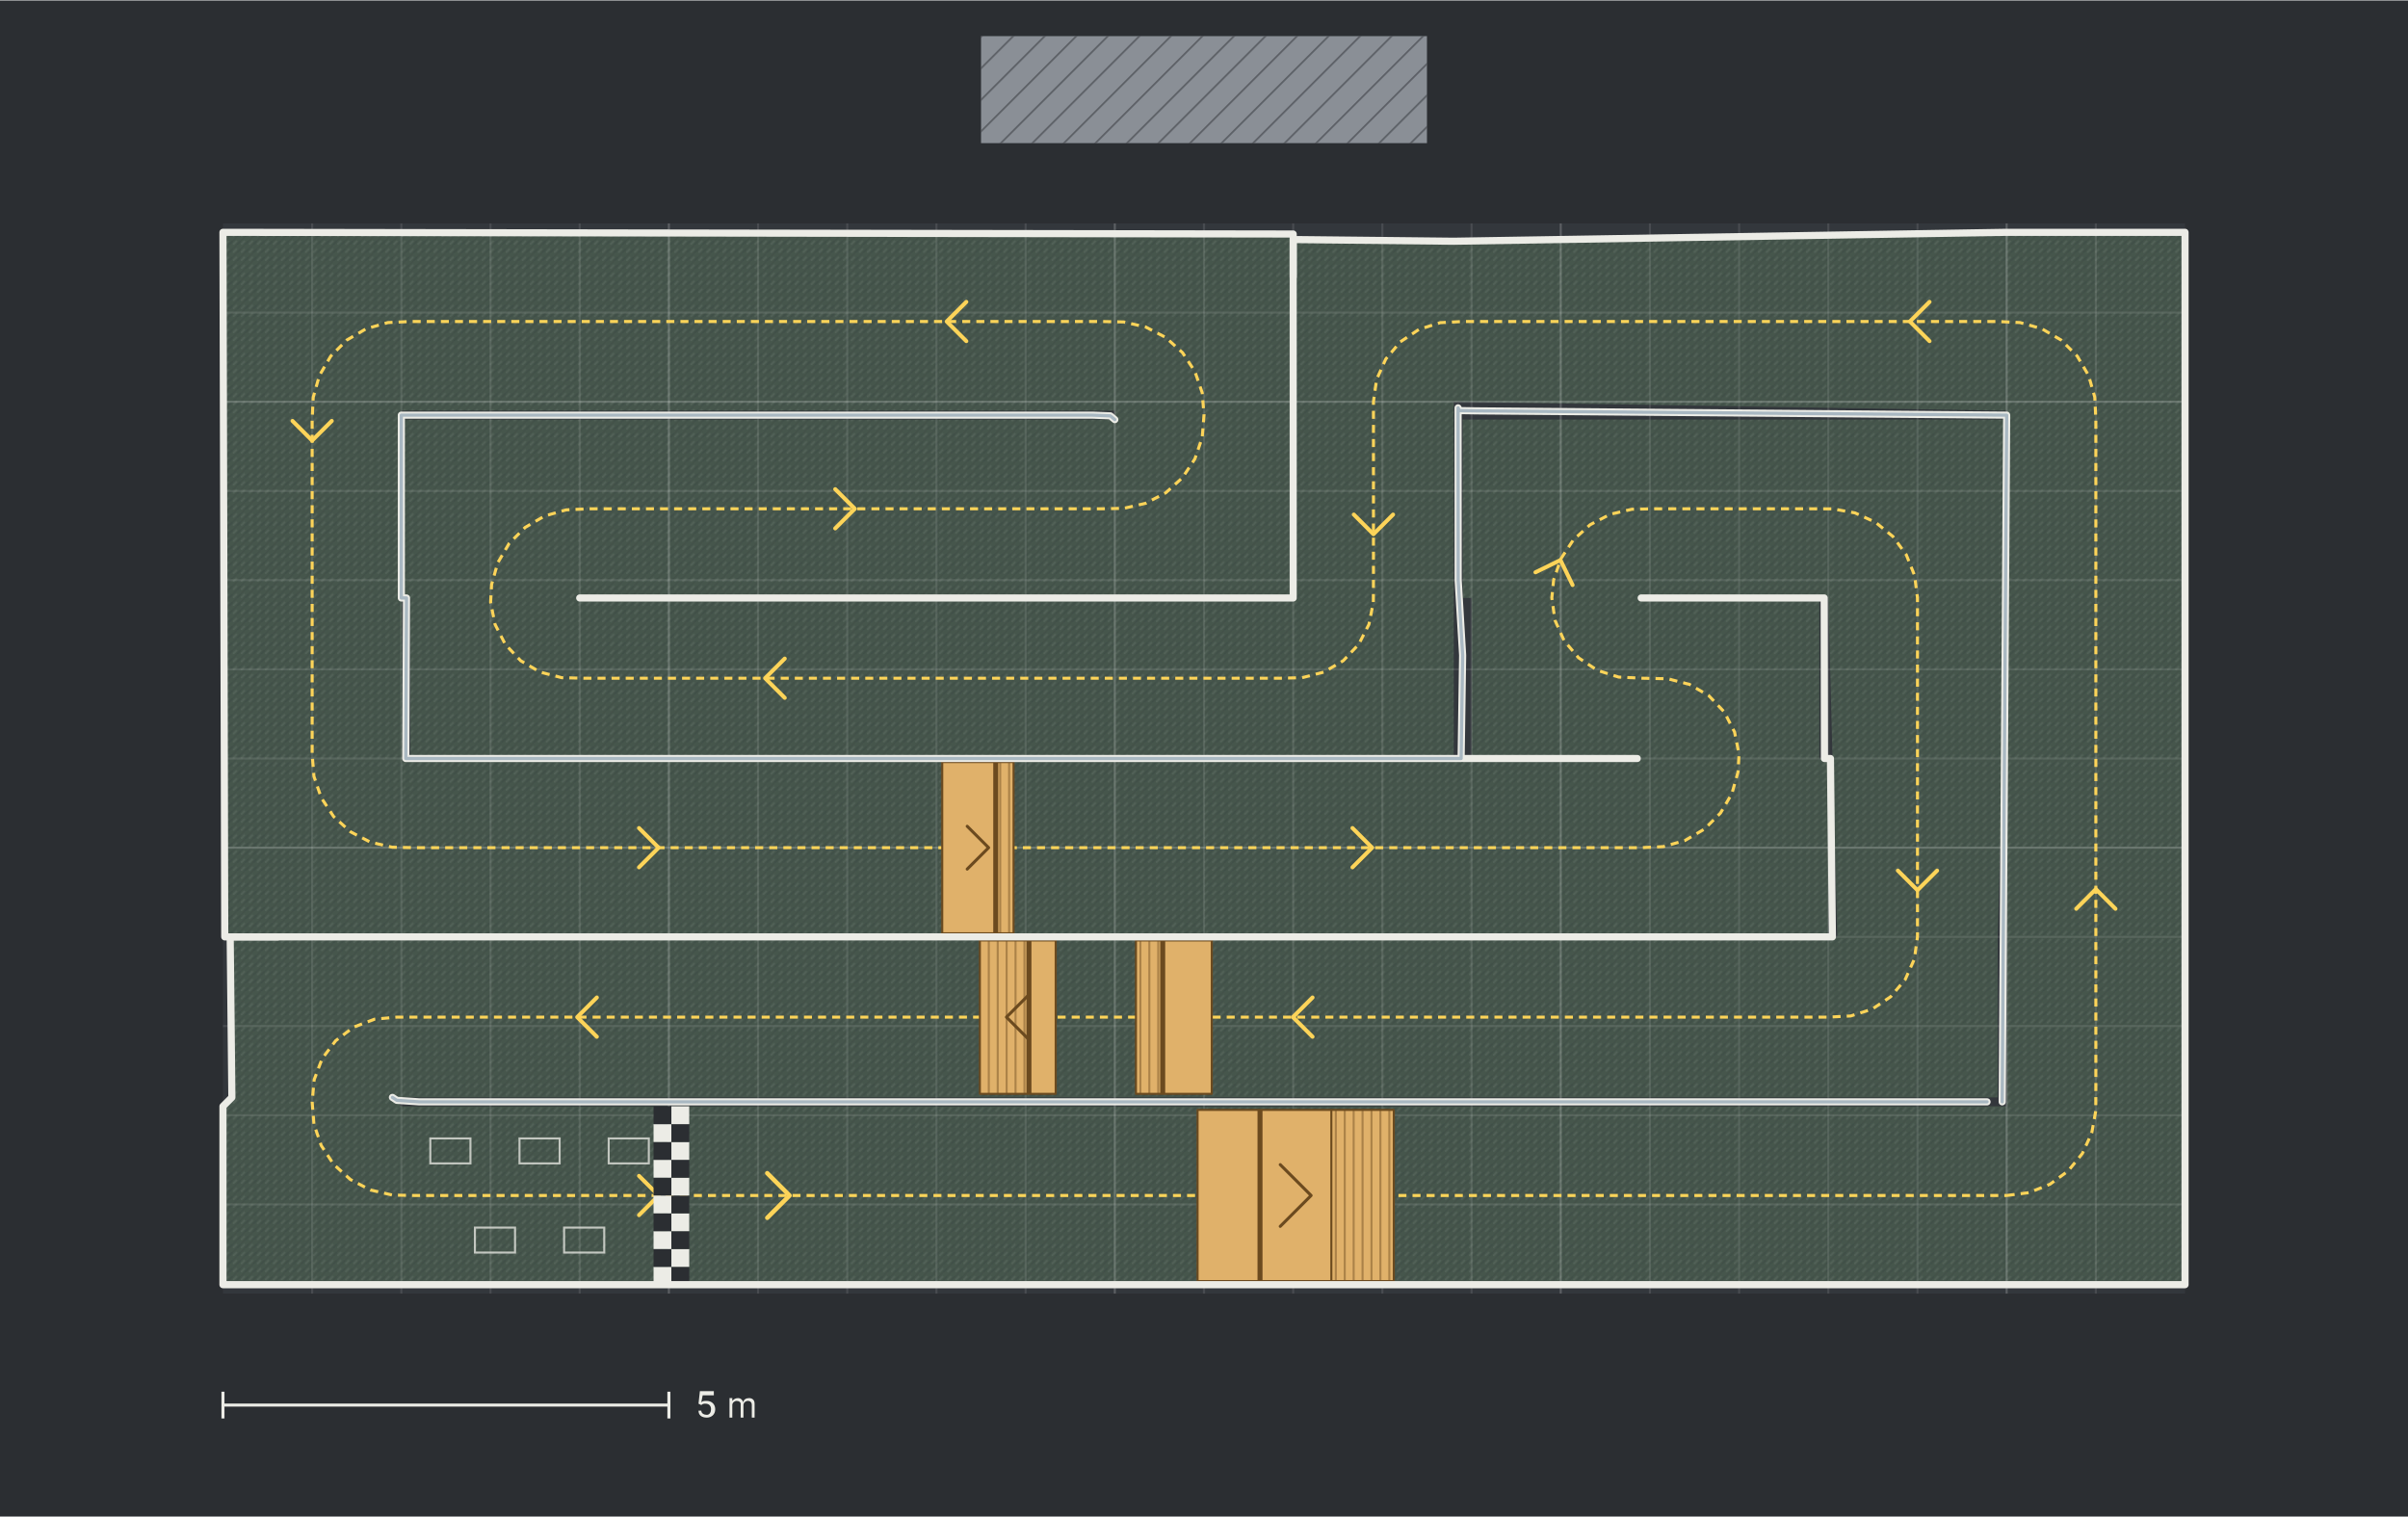
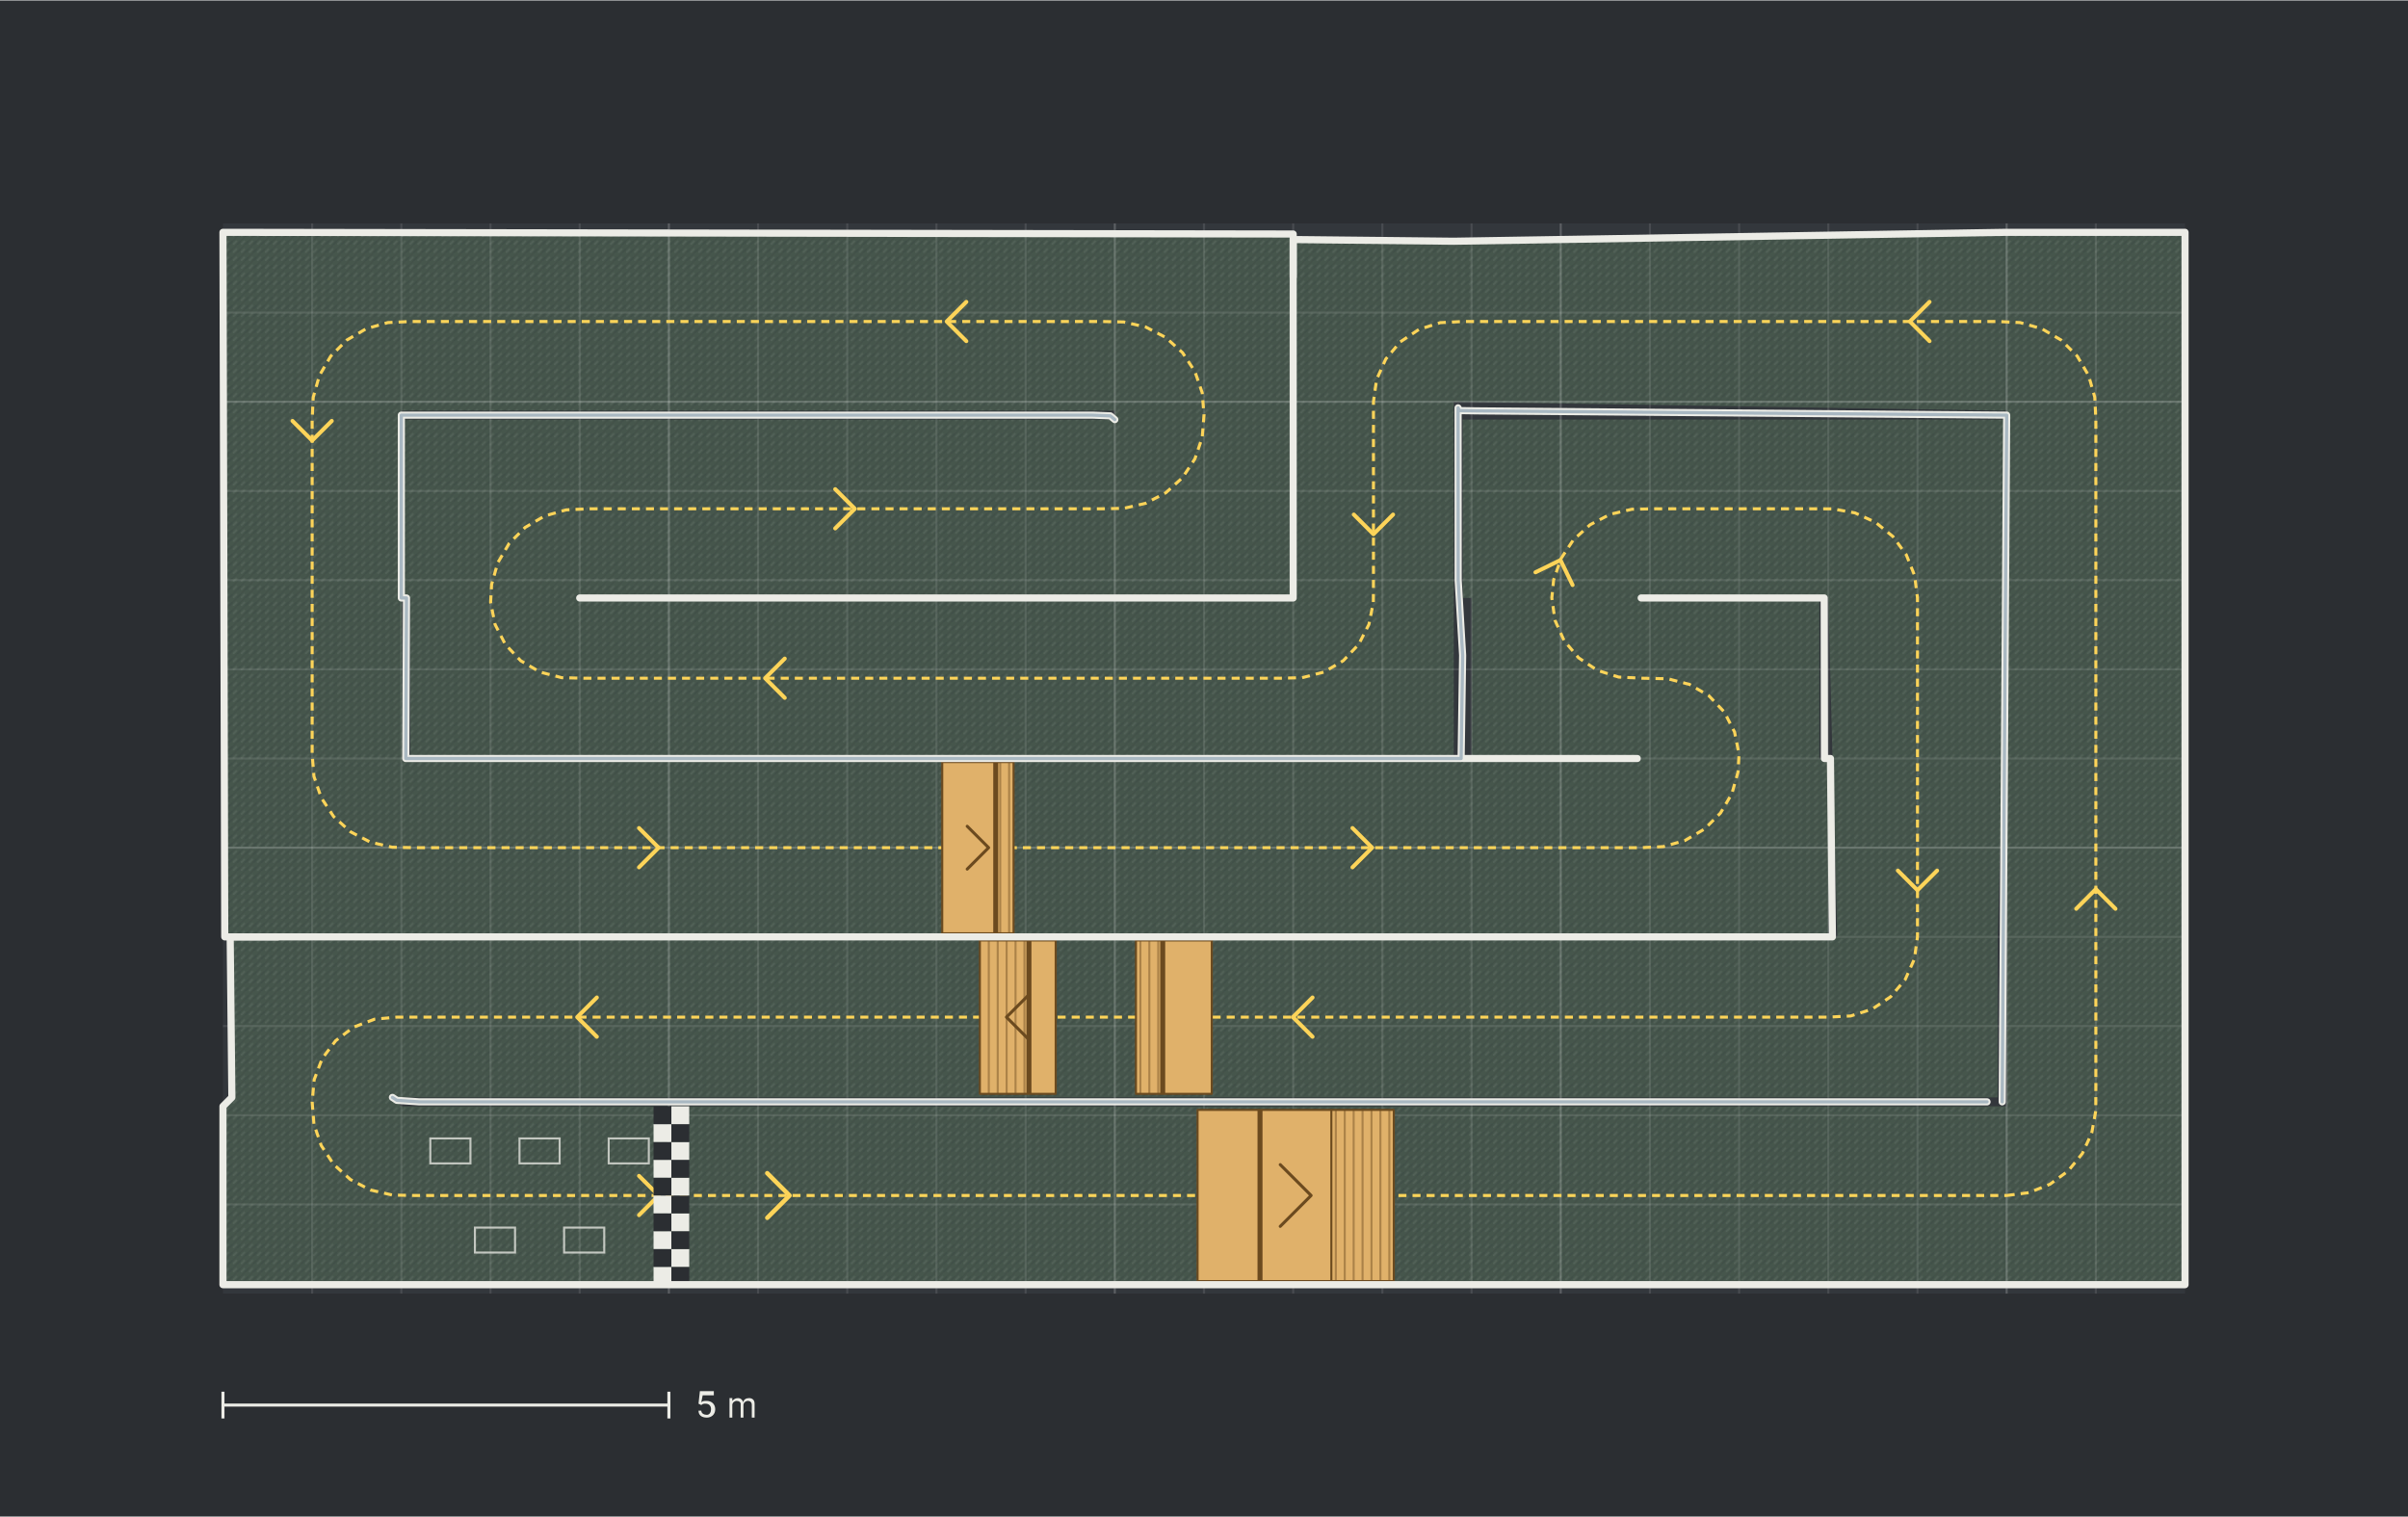
<svg xmlns="http://www.w3.org/2000/svg" width="1200" height="756" viewBox="-13.5 -8.5 27 17">
  <rect class="p-floor" x="-13.5" y="-8.5" width="27" height="17" fill="#2b2e32" />
  <defs>
    <pattern id="plan-carpet-tex" patternUnits="userSpaceOnUse" width="0.09" height="0.09">
      <path d="M0 0.09 L0.045 0.045" stroke="#ecece6" stroke-opacity="0.07" stroke-width="0.02" />
      <path d="M0.045 0.09 L0.09 0.045" stroke="#2b2e32" stroke-opacity="0.16" stroke-width="0.02" />
      <path d="M0 0.045 L0.045 0" stroke="#2b2e32" stroke-opacity="0.12" stroke-width="0.016" />
    </pattern>
    <pattern id="plan-hatch" patternUnits="userSpaceOnUse" width="0.25" height="0.25" patternTransform="rotate(45)">
      <path d="M0 0 L0 0.25" stroke="#2b2e32" stroke-opacity="0.45" stroke-width="0.04" />
    </pattern>
  </defs>
  <rect class="p-area" x="-11" y="-6" width="22" height="12" fill="#33373c" />
  <path class="p-carpet" d="M9 5.9 L11 5.9 L11 -5.9 L1 -5.8 L0.987 -1.8 L-7.1 -1.8 L1 -1.8 L1 -5.9 L-11 -5.9 L-11 2 L7 2 L7 0 L6.9 0 L6.9 -1.8 L4.913 -1.8 L7 -1.8 L7.1 2 L-10.9 2 L-10.9 3.8 L-11 3.9 L-11 5.9 Z M9 3.9 L9 -3.9 L2.8 -4 L2.8 0 L-8.9 0 L-8.9 -1.8 L-9 -1.8 L-9 -3.8 L-1 -3.8 L-1 -3.9 L-9 -3.9 L-8.987 0 L5.1 0 L3 0 L3 -1.8 L2.9 -1.8 L2.9 -3.8 L9 -3.8 L9 -1.8 L8.9 2 L8.9 3.8 L-9.1 3.8 L-9 3.9 Z" fill="#46564c" fill-rule="evenodd" />
  <path class="p-carpet-tex" d="M9 5.9 L11 5.9 L11 -5.9 L1 -5.8 L0.987 -1.8 L-7.1 -1.8 L1 -1.8 L1 -5.9 L-11 -5.9 L-11 2 L7 2 L7 0 L6.9 0 L6.9 -1.8 L4.913 -1.8 L7 -1.8 L7.1 2 L-10.9 2 L-10.9 3.8 L-11 3.9 L-11 5.9 Z M9 3.9 L9 -3.9 L2.8 -4 L2.8 0 L-8.9 0 L-8.9 -1.8 L-9 -1.8 L-9 -3.8 L-1 -3.8 L-1 -3.9 L-9 -3.9 L-8.987 0 L5.1 0 L3 0 L3 -1.8 L2.9 -1.8 L2.9 -3.8 L9 -3.8 L9 -1.8 L8.9 2 L8.9 3.8 L-9.1 3.8 L-9 3.9 Z" fill="url(#plan-carpet-tex)" fill-rule="evenodd" />
  <path class="p-grid" d="M-10 -6 V6" stroke="#ffffff1a" stroke-width="0.023" />
  <path class="p-grid" d="M-9 -6 V6" stroke="#ffffff1a" stroke-width="0.023" />
  <path class="p-grid" d="M-8 -6 V6" stroke="#ffffff1a" stroke-width="0.023" />
  <path class="p-grid" d="M-7 -6 V6" stroke="#ffffff1a" stroke-width="0.023" />
  <path class="p-grid" d="M-5 -6 V6" stroke="#ffffff1a" stroke-width="0.023" />
  <path class="p-grid" d="M-4 -6 V6" stroke="#ffffff1a" stroke-width="0.023" />
  <path class="p-grid" d="M-3 -6 V6" stroke="#ffffff1a" stroke-width="0.023" />
  <path class="p-grid" d="M-2 -6 V6" stroke="#ffffff1a" stroke-width="0.023" />
  <path class="p-grid" d="M0 -6 V6" stroke="#ffffff1a" stroke-width="0.023" />
  <path class="p-grid" d="M1 -6 V6" stroke="#ffffff1a" stroke-width="0.023" />
  <path class="p-grid" d="M2 -6 V6" stroke="#ffffff1a" stroke-width="0.023" />
  <path class="p-grid" d="M3 -6 V6" stroke="#ffffff1a" stroke-width="0.023" />
  <path class="p-grid" d="M5 -6 V6" stroke="#ffffff1a" stroke-width="0.023" />
  <path class="p-grid" d="M6 -6 V6" stroke="#ffffff1a" stroke-width="0.023" />
  <path class="p-grid" d="M7 -6 V6" stroke="#ffffff1a" stroke-width="0.023" />
  <path class="p-grid" d="M8 -6 V6" stroke="#ffffff1a" stroke-width="0.023" />
  <path class="p-grid" d="M10 -6 V6" stroke="#ffffff1a" stroke-width="0.023" />
  <path class="p-grid" d="M-11 5 H11" stroke="#ffffff1a" stroke-width="0.023" />
  <path class="p-grid" d="M-11 4 H11" stroke="#ffffff1a" stroke-width="0.023" />
  <path class="p-grid" d="M-11 3 H11" stroke="#ffffff1a" stroke-width="0.023" />
  <path class="p-grid" d="M-11 2 H11" stroke="#ffffff1a" stroke-width="0.023" />
  <path class="p-grid" d="M-11 0 H11" stroke="#ffffff1a" stroke-width="0.023" />
  <path class="p-grid" d="M-11 -1 H11" stroke="#ffffff1a" stroke-width="0.023" />
  <path class="p-grid" d="M-11 -2 H11" stroke="#ffffff1a" stroke-width="0.023" />
  <path class="p-grid" d="M-11 -3 H11" stroke="#ffffff1a" stroke-width="0.023" />
  <path class="p-grid" d="M-11 -5 H11" stroke="#ffffff1a" stroke-width="0.023" />
  <path class="p-grid-major" d="M-6 -6 V6" stroke="#ffffff33" stroke-width="0.023" />
  <path class="p-grid-major" d="M-1 -6 V6" stroke="#ffffff33" stroke-width="0.023" />
  <path class="p-grid-major" d="M4 -6 V6" stroke="#ffffff33" stroke-width="0.023" />
  <path class="p-grid-major" d="M9 -6 V6" stroke="#ffffff33" stroke-width="0.023" />
  <path class="p-grid-major" d="M-11 1 H11" stroke="#ffffff33" stroke-width="0.023" />
  <path class="p-grid-major" d="M-11 -4 H11" stroke="#ffffff33" stroke-width="0.023" />
  <path class="p-line" d="M9 4.9 L9.251 4.868 L9.485 4.774 L9.689 4.625 L9.849 4.429 L9.954 4.199 L9.999 3.951 L10 3.7 L10 3.45 L10 3.2 L10 2.95 L10 2.7 L10 2.45 L10 2.2 L10 1.95 L10 1.7 L10 1.45 L10 1.2 L10 0.95 L10 0.7 L10 0.45 L10 0.2 L10 -0.05 L10 -0.3 L10 -0.55 L10 -0.8 L10 -1.05 L10 -1.3 L10 -1.55 L10 -1.8 L10 -2.05 L10 -2.3 L10 -2.55 L10 -2.8 L10 -3.05 L10 -3.3 L10 -3.55 L10 -3.8 L9.988 -4.051 L9.919 -4.294 L9.791 -4.512 L9.612 -4.691 L9.394 -4.819 L9.151 -4.888 L8.9 -4.9 L8.65 -4.9 L8.4 -4.9 L8.15 -4.9 L7.9 -4.9 L7.65 -4.9 L7.4 -4.9 L7.15 -4.9 L6.9 -4.9 L6.65 -4.9 L6.4 -4.9 L6.15 -4.9 L5.9 -4.9 L5.65 -4.9 L5.4 -4.9 L5.15 -4.9 L4.9 -4.9 L4.65 -4.9 L4.4 -4.9 L4.15 -4.9 L3.9 -4.9 L3.65 -4.9 L3.4 -4.9 L3.15 -4.9 L2.9 -4.9 L2.649 -4.887 L2.41 -4.811 L2.2 -4.671 L2.038 -4.479 L1.935 -4.249 L1.9 -4 L1.9 -3.75 L1.9 -3.5 L1.9 -3.25 L1.9 -3 L1.9 -2.75 L1.9 -2.5 L1.9 -2.25 L1.9 -2 L1.899 -1.75 L1.849 -1.503 L1.734 -1.279 L1.561 -1.096 L1.344 -0.969 L1.101 -0.906 L0.849 -0.9 L0.598 -0.9 L0.346 -0.9 L0.094 -0.9 L-0.157 -0.9 L-0.409 -0.9 L-0.66 -0.9 L-0.912 -0.9 L-1.163 -0.9 L-1.415 -0.9 L-1.666 -0.9 L-1.918 -0.9 L-2.17 -0.9 L-2.421 -0.9 L-2.673 -0.9 L-2.924 -0.9 L-3.176 -0.9 L-3.427 -0.9 L-3.679 -0.9 L-3.93 -0.9 L-4.182 -0.9 L-4.434 -0.9 L-4.685 -0.9 L-4.937 -0.9 L-5.188 -0.9 L-5.44 -0.9 L-5.691 -0.9 L-5.943 -0.9 L-6.194 -0.9 L-6.446 -0.9 L-6.698 -0.9 L-6.949 -0.9 L-7.201 -0.906 L-7.444 -0.969 L-7.661 -1.096 L-7.834 -1.279 L-7.949 -1.503 L-7.999 -1.75 L-7.988 -1.951 L-7.919 -2.194 L-7.791 -2.412 L-7.612 -2.591 L-7.394 -2.719 L-7.151 -2.788 L-6.9 -2.8 L-6.65 -2.8 L-6.4 -2.8 L-6.15 -2.8 L-5.9 -2.8 L-5.65 -2.8 L-5.4 -2.8 L-5.15 -2.8 L-4.9 -2.8 L-4.65 -2.8 L-4.4 -2.8 L-4.15 -2.8 L-3.9 -2.8 L-3.65 -2.8 L-3.4 -2.8 L-3.15 -2.8 L-2.9 -2.8 L-2.65 -2.8 L-2.4 -2.8 L-2.15 -2.8 L-1.9 -2.8 L-1.65 -2.8 L-1.4 -2.8 L-1.15 -2.8 L-0.899 -2.805 L-0.653 -2.862 L-0.429 -2.979 L-0.241 -3.149 L-0.102 -3.36 L-0.02 -3.599 L0 -3.85 L-0.02 -4.101 L-0.102 -4.34 L-0.241 -4.551 L-0.429 -4.721 L-0.653 -4.838 L-0.899 -4.895 L-1.15 -4.9 L-1.4 -4.9 L-1.65 -4.9 L-1.9 -4.9 L-2.15 -4.9 L-2.4 -4.9 L-2.65 -4.9 L-2.9 -4.9 L-3.15 -4.9 L-3.4 -4.9 L-3.65 -4.9 L-3.9 -4.9 L-4.15 -4.9 L-4.4 -4.9 L-4.65 -4.9 L-4.9 -4.9 L-5.15 -4.9 L-5.4 -4.9 L-5.65 -4.9 L-5.9 -4.9 L-6.15 -4.9 L-6.4 -4.9 L-6.65 -4.9 L-6.9 -4.9 L-7.15 -4.9 L-7.4 -4.9 L-7.65 -4.9 L-7.9 -4.9 L-8.15 -4.9 L-8.4 -4.9 L-8.65 -4.9 L-8.9 -4.9 L-9.151 -4.888 L-9.394 -4.819 L-9.612 -4.691 L-9.791 -4.512 L-9.919 -4.294 L-9.988 -4.051 L-10 -3.8 L-10 -3.55 L-10 -3.3 L-10 -3.05 L-10 -2.8 L-10 -2.55 L-10 -2.3 L-10 -2.05 L-10 -1.8 L-10 -1.55 L-10 -1.3 L-10 -1.05 L-10 -0.8 L-10 -0.55 L-10 -0.3 L-10 -0.05 L-9.98 0.201 L-9.898 0.44 L-9.759 0.651 L-9.571 0.821 L-9.347 0.938 L-9.101 0.995 L-8.85 1 L-8.6 1 L-8.35 1 L-8.1 1 L-7.85 1 L-7.6 1 L-7.35 1 L-7.1 1 L-6.85 1 L-6.6 1 L-6.35 1 L-6.1 1 L-5.85 1 L-5.6 1 L-5.35 1 L-5.1 1 L-4.85 1 L-4.6 1 L-4.35 1 L-4.1 1 L-3.85 1 L-3.6 1 L-3.35 1 L-3.1 1 L-2.85 1 L-2.6 1 L-2.35 1 L-2.1 1 L-1.85 1 L-1.6 1 L-1.35 1 L-1.1 1 L-0.85 1 L-0.6 1 L-0.35 1 L-0.1 1 L0.15 1 L0.4 1 L0.65 1 L0.9 1 L1.15 1 L1.4 1 L1.65 1 L1.9 1 L2.15 1 L2.4 1 L2.65 1 L2.9 1 L3.15 1 L3.4 1 L3.65 1 L3.9 1 L4.15 1 L4.4 1 L4.65 1 L4.9 1 L5.151 0.988 L5.394 0.919 L5.612 0.791 L5.791 0.612 L5.919 0.394 L5.988 0.151 L5.999 -0.05 L5.949 -0.297 L5.834 -0.521 L5.661 -0.704 L5.444 -0.831 L5.201 -0.894 L4.92 -0.9 L4.649 -0.913 L4.41 -0.989 L4.2 -1.129 L4.038 -1.321 L3.935 -1.551 L3.9 -1.8 L3.92 -2.001 L4.002 -2.24 L4.141 -2.451 L4.329 -2.621 L4.553 -2.738 L4.799 -2.795 L5.05 -2.8 L5.3 -2.8 L5.55 -2.8 L5.8 -2.8 L6.05 -2.8 L6.3 -2.8 L6.55 -2.8 L6.8 -2.8 L7.051 -2.799 L7.299 -2.754 L7.529 -2.649 L7.725 -2.489 L7.874 -2.285 L7.968 -2.051 L8 -1.8 L8 -1.547 L8 -1.293 L8 -1.04 L8 -0.787 L8 -0.533 L8 -0.28 L8 -0.027 L8 0.227 L8 0.48 L8 0.733 L8 0.987 L8 1.24 L8 1.493 L8 1.747 L8 2 L7.965 2.249 L7.862 2.479 L7.7 2.671 L7.49 2.811 L7.251 2.887 L7 2.9 L6.749 2.9 L6.498 2.9 L6.247 2.9 L5.997 2.9 L5.746 2.9 L5.495 2.9 L5.244 2.9 L4.993 2.9 L4.743 2.9 L4.492 2.9 L4.241 2.9 L3.99 2.9 L3.74 2.9 L3.489 2.9 L3.238 2.9 L2.987 2.9 L2.737 2.9 L2.486 2.9 L2.235 2.9 L1.984 2.9 L1.733 2.9 L1.483 2.9 L1.232 2.9 L0.981 2.9 L0.73 2.9 L0.48 2.9 L0.229 2.9 L-0.022 2.9 L-0.273 2.9 L-0.524 2.9 L-0.774 2.9 L-1.025 2.9 L-1.276 2.9 L-1.527 2.9 L-1.777 2.9 L-2.028 2.9 L-2.279 2.9 L-2.53 2.9 L-2.78 2.9 L-3.031 2.9 L-3.282 2.9 L-3.533 2.9 L-3.784 2.9 L-4.034 2.9 L-4.285 2.9 L-4.536 2.9 L-4.787 2.9 L-5.037 2.9 L-5.288 2.9 L-5.539 2.9 L-5.79 2.9 L-6.041 2.9 L-6.291 2.9 L-6.542 2.9 L-6.793 2.9 L-7.044 2.9 L-7.294 2.9 L-7.545 2.9 L-7.796 2.9 L-8.047 2.9 L-8.298 2.9 L-8.548 2.9 L-8.799 2.9 L-9.05 2.9 L-9.3 2.923 L-9.535 3.012 L-9.736 3.164 L-9.888 3.365 L-9.977 3.6 L-10 3.85 L-9.98 4.101 L-9.898 4.34 L-9.759 4.551 L-9.571 4.721 L-9.347 4.838 L-9.101 4.895 L-8.85 4.9 L-8.6 4.9 L-8.35 4.9 L-8.1 4.9 L-7.85 4.9 L-7.6 4.9 L-7.35 4.9 L-7.1 4.9 L-6.85 4.9 L-6.6 4.9 L-6.35 4.9 L-6.1 4.9 L-5.85 4.9 L-5.6 4.9 L-5.35 4.9 L-5.1 4.9 L-4.85 4.9 L-4.6 4.9 L-4.35 4.9 L-4.1 4.9 L-3.85 4.9 L-3.6 4.9 L-3.35 4.9 L-3.1 4.9 L-2.85 4.9 L-2.6 4.9 L-2.35 4.9 L-2.1 4.9 L-1.85 4.9 L-1.6 4.9 L-1.35 4.9 L-1.1 4.9 L-0.85 4.9 L-0.6 4.9 L-0.35 4.9 L-0.1 4.9 L0.15 4.9 L0.4 4.9 L0.65 4.9 L0.9 4.9 L1.15 4.9 L1.4 4.9 L1.65 4.9 L1.9 4.9 L2.15 4.9 L2.4 4.9 L2.65 4.9 L2.9 4.9 L3.15 4.9 L3.4 4.9 L3.65 4.9 L3.9 4.9 L4.15 4.9 L4.4 4.9 L4.65 4.9 L4.9 4.9 L5.15 4.9 L5.4 4.9 L5.65 4.9 L5.9 4.9 L6.15 4.9 L6.4 4.9 L6.65 4.9 L6.9 4.9 L7.15 4.9 L7.4 4.9 L7.65 4.9 L7.9 4.9 L8.15 4.9 L8.4 4.9 L8.65 4.9 L8.9 4.9 Z" fill="none" stroke="#fdd459" stroke-width="0.034" stroke-dasharray="0.09 0.068" stroke-linejoin="round" />
  <path class="p-arrow" d="M10.22 1.685 L10 1.465 L9.78 1.685" fill="none" stroke="#fdd459" stroke-width="0.045" stroke-linecap="round" stroke-linejoin="round" />
  <path class="p-arrow" d="M8.135 -5.12 L7.915 -4.9 L8.135 -4.68" fill="none" stroke="#fdd459" stroke-width="0.045" stroke-linecap="round" stroke-linejoin="round" />
  <path class="p-arrow" d="M1.68 -2.735 L1.9 -2.515 L2.12 -2.735" fill="none" stroke="#fdd459" stroke-width="0.045" stroke-linecap="round" stroke-linejoin="round" />
  <path class="p-arrow" d="M-4.701 -1.12 L-4.921 -0.9 L-4.701 -0.68" fill="none" stroke="#fdd459" stroke-width="0.045" stroke-linecap="round" stroke-linejoin="round" />
  <path class="p-arrow" d="M-4.135 -2.58 L-3.915 -2.8 L-4.135 -3.02" fill="none" stroke="#fdd459" stroke-width="0.045" stroke-linecap="round" stroke-linejoin="round" />
  <path class="p-arrow" d="M-2.665 -5.12 L-2.885 -4.9 L-2.665 -4.68" fill="none" stroke="#fdd459" stroke-width="0.045" stroke-linecap="round" stroke-linejoin="round" />
  <path class="p-arrow" d="M-10.22 -3.785 L-10 -3.565 L-9.78 -3.785" fill="none" stroke="#fdd459" stroke-width="0.045" stroke-linecap="round" stroke-linejoin="round" />
  <path class="p-arrow" d="M-6.335 1.22 L-6.115 1 L-6.335 0.78" fill="none" stroke="#fdd459" stroke-width="0.045" stroke-linecap="round" stroke-linejoin="round" />
  <path class="p-arrow" d="M1.665 1.22 L1.885 1 L1.665 0.78" fill="none" stroke="#fdd459" stroke-width="0.045" stroke-linecap="round" stroke-linejoin="round" />
  <path class="p-arrow" d="M4.133 -1.945 L3.997 -2.225 L3.717 -2.088" fill="none" stroke="#fdd459" stroke-width="0.045" stroke-linecap="round" stroke-linejoin="round" />
  <path class="p-arrow" d="M7.78 1.257 L8 1.477 L8.22 1.257" fill="none" stroke="#fdd459" stroke-width="0.045" stroke-linecap="round" stroke-linejoin="round" />
  <path class="p-arrow" d="M1.217 2.68 L0.997 2.9 L1.217 3.12" fill="none" stroke="#fdd459" stroke-width="0.045" stroke-linecap="round" stroke-linejoin="round" />
  <path class="p-arrow" d="M-6.808 2.68 L-7.028 2.9 L-6.808 3.12" fill="none" stroke="#fdd459" stroke-width="0.045" stroke-linecap="round" stroke-linejoin="round" />
  <path class="p-arrow" d="M-6.335 5.12 L-6.115 4.9 L-6.335 4.68" fill="none" stroke="#fdd459" stroke-width="0.045" stroke-linecap="round" stroke-linejoin="round" />
  <path class="p-arrow" d="M1.665 5.12 L1.885 4.9 L1.665 4.68" fill="none" stroke="#fdd459" stroke-width="0.045" stroke-linecap="round" stroke-linejoin="round" />
  <g class="p-start">
    <path class="p-start-a" d="M-6.172 5.9 L-5.972 5.9 L-5.972 5.7 L-6.172 5.7 Z" fill="#ecece6" />
    <path class="p-start-b" d="M-6.172 5.7 L-5.972 5.7 L-5.972 5.5 L-6.172 5.5 Z" fill="#2b2e32" />
    <path class="p-start-a" d="M-6.172 5.5 L-5.972 5.5 L-5.972 5.3 L-6.172 5.3 Z" fill="#ecece6" />
    <path class="p-start-b" d="M-6.172 5.3 L-5.972 5.3 L-5.972 5.1 L-6.172 5.1 Z" fill="#2b2e32" />
    <path class="p-start-a" d="M-6.172 5.1 L-5.972 5.1 L-5.972 4.9 L-6.172 4.9 Z" fill="#ecece6" />
    <path class="p-start-b" d="M-6.172 4.9 L-5.972 4.9 L-5.972 4.7 L-6.172 4.7 Z" fill="#2b2e32" />
    <path class="p-start-a" d="M-6.172 4.7 L-5.972 4.7 L-5.972 4.5 L-6.172 4.5 Z" fill="#ecece6" />
    <path class="p-start-b" d="M-6.172 4.5 L-5.972 4.5 L-5.972 4.3 L-6.172 4.3 Z" fill="#2b2e32" />
    <path class="p-start-a" d="M-6.172 4.3 L-5.972 4.3 L-5.972 4.1 L-6.172 4.1 Z" fill="#ecece6" />
    <path class="p-start-b" d="M-6.172 4.1 L-5.972 4.1 L-5.972 3.9 L-6.172 3.9 Z" fill="#2b2e32" />
    <path class="p-start-b" d="M-5.972 5.9 L-5.772 5.9 L-5.772 5.7 L-5.972 5.7 Z" fill="#2b2e32" />
    <path class="p-start-a" d="M-5.972 5.7 L-5.772 5.7 L-5.772 5.5 L-5.972 5.5 Z" fill="#ecece6" />
    <path class="p-start-b" d="M-5.972 5.5 L-5.772 5.5 L-5.772 5.3 L-5.972 5.3 Z" fill="#2b2e32" />
    <path class="p-start-a" d="M-5.972 5.3 L-5.772 5.3 L-5.772 5.1 L-5.972 5.1 Z" fill="#ecece6" />
    <path class="p-start-b" d="M-5.972 5.1 L-5.772 5.1 L-5.772 4.9 L-5.972 4.9 Z" fill="#2b2e32" />
    <path class="p-start-a" d="M-5.972 4.9 L-5.772 4.9 L-5.772 4.7 L-5.972 4.7 Z" fill="#ecece6" />
    <path class="p-start-b" d="M-5.972 4.7 L-5.772 4.7 L-5.772 4.5 L-5.972 4.5 Z" fill="#2b2e32" />
    <path class="p-start-a" d="M-5.972 4.5 L-5.772 4.5 L-5.772 4.3 L-5.972 4.3 Z" fill="#ecece6" />
    <path class="p-start-b" d="M-5.972 4.3 L-5.772 4.3 L-5.772 4.1 L-5.972 4.1 Z" fill="#2b2e32" />
    <path class="p-start-a" d="M-5.972 4.1 L-5.772 4.1 L-5.772 3.9 L-5.972 3.9 Z" fill="#ecece6" />
    <rect class="p-gridbox" transform="translate(-6.45 4.4) rotate(0)" x="-0.225" y="-0.14" width="0.45" height="0.28" fill="none" stroke="#ecece6" stroke-opacity="0.75" stroke-width="0.023" />
    <rect class="p-gridbox" transform="translate(-6.95 5.4) rotate(0)" x="-0.225" y="-0.14" width="0.45" height="0.28" fill="none" stroke="#ecece6" stroke-opacity="0.75" stroke-width="0.023" />
    <rect class="p-gridbox" transform="translate(-7.45 4.4) rotate(0)" x="-0.225" y="-0.14" width="0.45" height="0.28" fill="none" stroke="#ecece6" stroke-opacity="0.75" stroke-width="0.023" />
    <rect class="p-gridbox" transform="translate(-7.95 5.4) rotate(0)" x="-0.225" y="-0.14" width="0.45" height="0.28" fill="none" stroke="#ecece6" stroke-opacity="0.75" stroke-width="0.023" />
    <rect class="p-gridbox" transform="translate(-8.45 4.4) rotate(0)" x="-0.225" y="-0.14" width="0.45" height="0.28" fill="none" stroke="#ecece6" stroke-opacity="0.75" stroke-width="0.023" />
    <path class="p-start-dir" d="M-4.897 5.15 L-4.647 4.9 L-4.897 4.65" fill="none" stroke="#fdd459" stroke-width="0.05" stroke-linecap="round" stroke-linejoin="round" />
  </g>
  <g class="p-jump" data-type="tabletop">
    <path class="p-jump-body" d="M-0.072 5.86 L2.128 5.86 L2.128 3.94 L-0.072 3.94 Z" fill="#e0b16a" stroke="#6b4a1f" stroke-width="0.023" stroke-linejoin="round" />
    <path class="p-jump-hatch" d="M1.478 5.86 L1.478 3.94 M1.578 5.86 L1.578 3.94 M1.678 5.86 L1.678 3.94 M1.778 5.86 L1.778 3.94 M1.878 5.86 L1.878 3.94 M1.978 5.86 L1.978 3.94 M2.078 5.86 L2.078 3.94" stroke="#6b4a1f" stroke-opacity="0.45" stroke-width="0.023" fill="none" />
    <path class="p-jump-edge" d="M1.428 5.86 L1.428 3.94" stroke="#6b4a1f" stroke-width="0.023" fill="none" />
    <path class="p-jump-takeoff" d="M0.628 5.86 L0.628 3.94" stroke="#6b4a1f" stroke-width="0.056" stroke-linecap="butt" fill="none" />
    <path class="p-jump-dir" d="M0.855 5.246 L1.201 4.9 L0.855 4.554" stroke="#6b4a1f" stroke-width="0.034" stroke-linecap="round" stroke-linejoin="round" fill="none" />
  </g>
  <g class="p-jump" data-type="double">
    <path class="p-jump-body" d="M0.087 2.04 L-0.763 2.04 L-0.763 3.76 L0.087 3.76 Z" fill="#e0b16a" stroke="#6b4a1f" stroke-width="0.023" stroke-linejoin="round" />
    <path class="p-jump-body" d="M-1.663 2.04 L-2.513 2.04 L-2.513 3.76 L-1.663 3.76 Z" fill="#e0b16a" stroke="#6b4a1f" stroke-width="0.023" stroke-linejoin="round" />
    <path class="p-jump-hatch" d="M-0.513 2.04 L-0.513 3.76 M-0.613 2.04 L-0.613 3.76 M-0.713 2.04 L-0.713 3.76 M-2.013 2.04 L-2.013 3.76 M-2.113 2.04 L-2.113 3.76 M-2.213 2.04 L-2.213 3.76 M-2.313 2.04 L-2.313 3.76 M-2.413 2.04 L-2.413 3.76" stroke="#6b4a1f" stroke-opacity="0.45" stroke-width="0.023" fill="none" />
    <path class="p-jump-takeoff" d="M-0.463 2.04 L-0.463 3.76" stroke="#6b4a1f" stroke-width="0.056" stroke-linecap="butt" fill="none" />
    <path class="p-jump-takeoff" d="M-1.963 2.04 L-1.963 3.76" stroke="#6b4a1f" stroke-width="0.056" stroke-linecap="butt" fill="none" />
    <path class="p-jump-dir" d="M-1.96 2.645 L-2.215 2.9 L-1.96 3.155" stroke="#6b4a1f" stroke-width="0.034" stroke-linecap="round" stroke-linejoin="round" fill="none" />
  </g>
  <g class="p-jump" data-type="kicker">
    <path class="p-jump-body" d="M-2.935 1.96 L-2.135 1.96 L-2.135 0.04 L-2.935 0.04 Z" fill="#e0b16a" stroke="#6b4a1f" stroke-width="0.023" stroke-linejoin="round" />
    <path class="p-jump-hatch" d="M-2.285 1.96 L-2.285 0.04 M-2.185 1.96 L-2.185 0.04" stroke="#6b4a1f" stroke-opacity="0.45" stroke-width="0.023" fill="none" />
    <path class="p-jump-takeoff" d="M-2.335 1.96 L-2.335 0.04" stroke="#6b4a1f" stroke-width="0.056" stroke-linecap="butt" fill="none" />
    <path class="p-jump-dir" d="M-2.655 1.24 L-2.415 1 L-2.655 0.76" stroke="#6b4a1f" stroke-width="0.034" stroke-linecap="round" stroke-linejoin="round" fill="none" />
  </g>
  <path class="p-pipe" d="M1 -5.4 L1 -5.881 L-11 -5.9 L-10.98 2 L7.046 2 L7.024 0 L6.957 0 L6.954 -1.8 L4.902 -1.8" fill="none" stroke="#ecece6" stroke-width="0.08" stroke-linejoin="round" stroke-linecap="round" />
  <path class="p-pipe" d="M-10.386 2 L-10.919 2 L-10.9 3.8 L-11 3.9 L-11 5.9 L11 5.9 L11 -5.9 L9 -5.9 L2.8 -5.8 L1 -5.819 L1 -1.8 L-7 -1.8" fill="none" stroke="#ecece6" stroke-width="0.08" stroke-linejoin="round" stroke-linecap="round" />
  <path class="p-pipe" d="M2.906 0 L4.858 0" fill="none" stroke="#ecece6" stroke-width="0.08" stroke-linejoin="round" stroke-linecap="round" />
  <path class="p-pipe" d="M8.78 3.85 L-8.799 3.85 L-9.05 3.833 L-9.1 3.8" fill="none" stroke="#ecece6" stroke-width="0.08" stroke-linejoin="round" stroke-linecap="round" />
  <path class="p-shared" d="M8.78 3.85 L-8.799 3.85 L-9.05 3.833 L-9.1 3.8" fill="none" stroke="#a9b8c2" stroke-width="0.036" stroke-linejoin="round" stroke-linecap="round" />
  <path class="p-pipe" d="M8.95 3.85 L9 -3.85 L3.053 -3.898 L2.862 -3.901 L2.849 -3.932 L2.85 -2 L2.9 -1.157 L2.883 0 L-8.95 0 L-8.942 -1.8 L-9 -1.8 L-9 -3.85 L-1.25 -3.85 L-1.05 -3.842 L-1 -3.8" fill="none" stroke="#ecece6" stroke-width="0.08" stroke-linejoin="round" stroke-linecap="round" />
  <path class="p-shared" d="M8.95 3.85 L9 -3.85 L3.053 -3.898 L2.862 -3.901 L2.849 -3.932 L2.85 -2 L2.9 -1.157 L2.883 0 L-8.95 0 L-8.942 -1.8 L-9 -1.8 L-9 -3.85 L-1.25 -3.85 L-1.05 -3.842 L-1 -3.8" fill="none" stroke="#a9b8c2" stroke-width="0.036" stroke-linejoin="round" stroke-linecap="round" />
-   <g class="p-rostrum">
-     <rect x="-2.5" y="-8.1" width="5" height="1.2" fill="#8a8f96" />
-     <rect x="-2.5" y="-8.1" width="5" height="1.2" fill="url(#plan-hatch)" />
-   </g>
  <g class="p-scale">
    <path d="M-11 7.25 H-6 M-11 7.1 V7.4 M-6 7.1 V7.4" stroke="#ecece6" stroke-width="0.034" fill="none" />
    <text x="-5.7" y="7.25" dy="0.35em" font-size="0.4" font-family="Inter, 'DejaVu Sans', sans-serif" fill="#ecece6">5 m</text>
  </g>
</svg>
